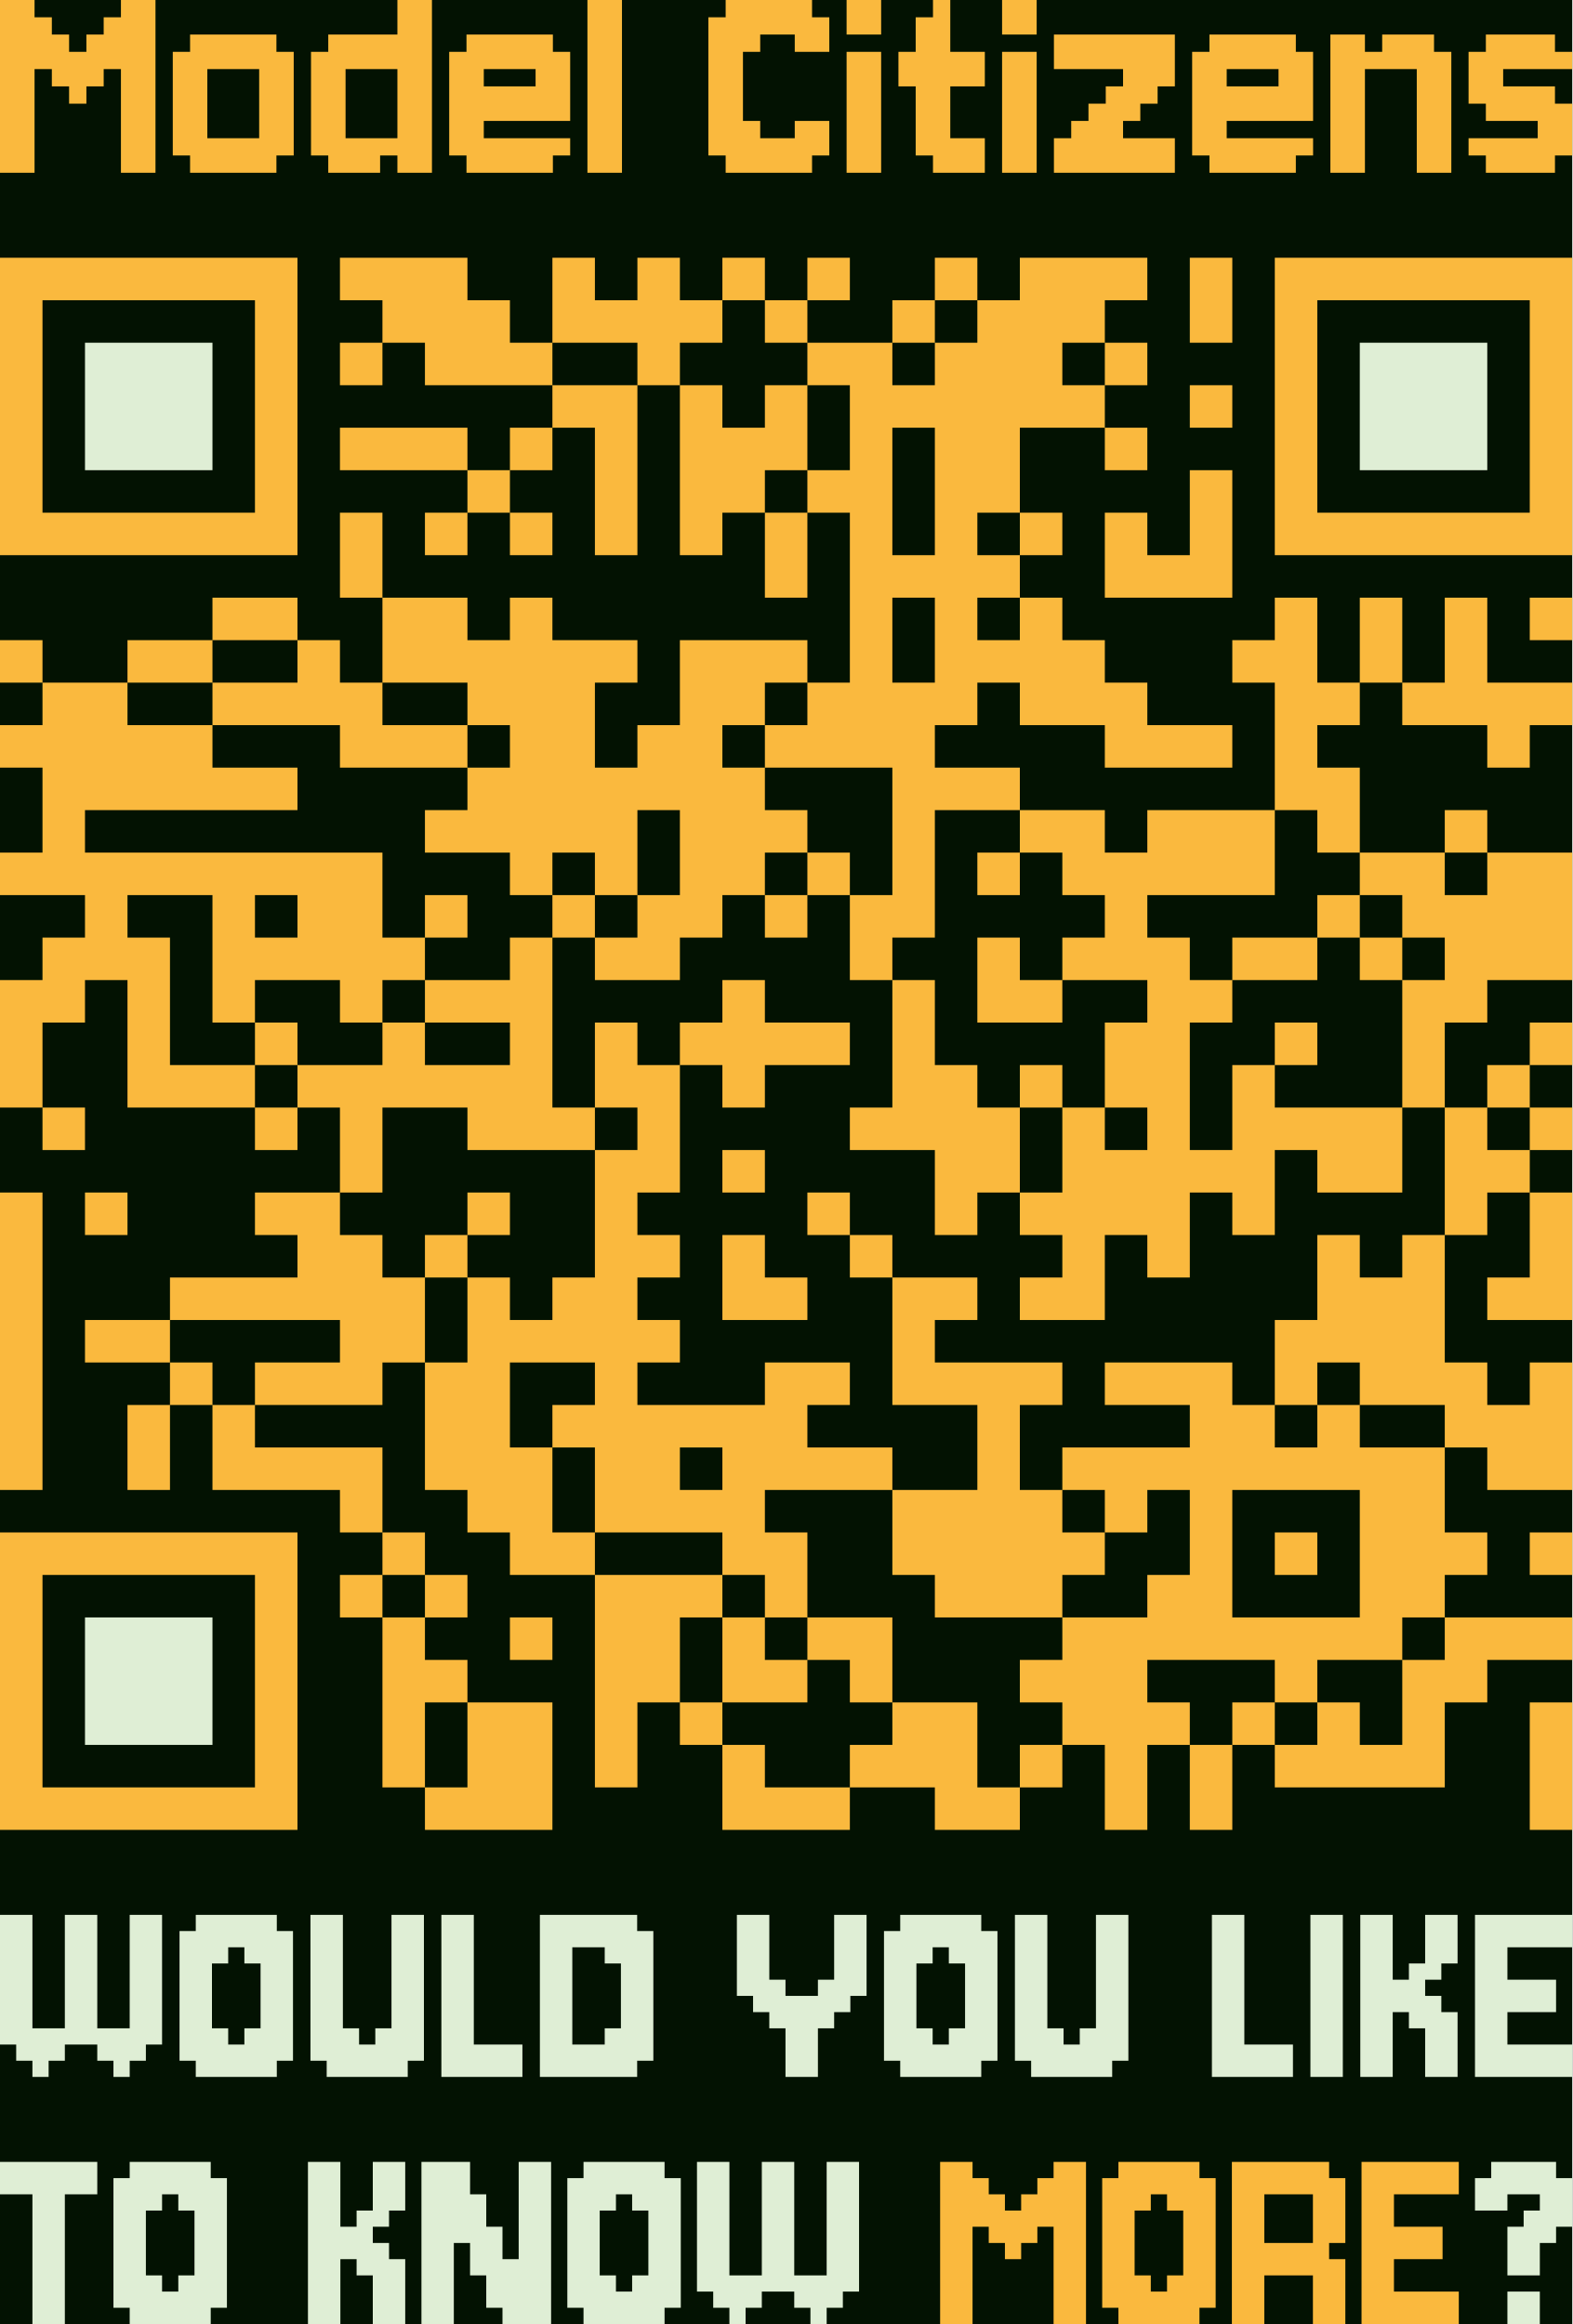
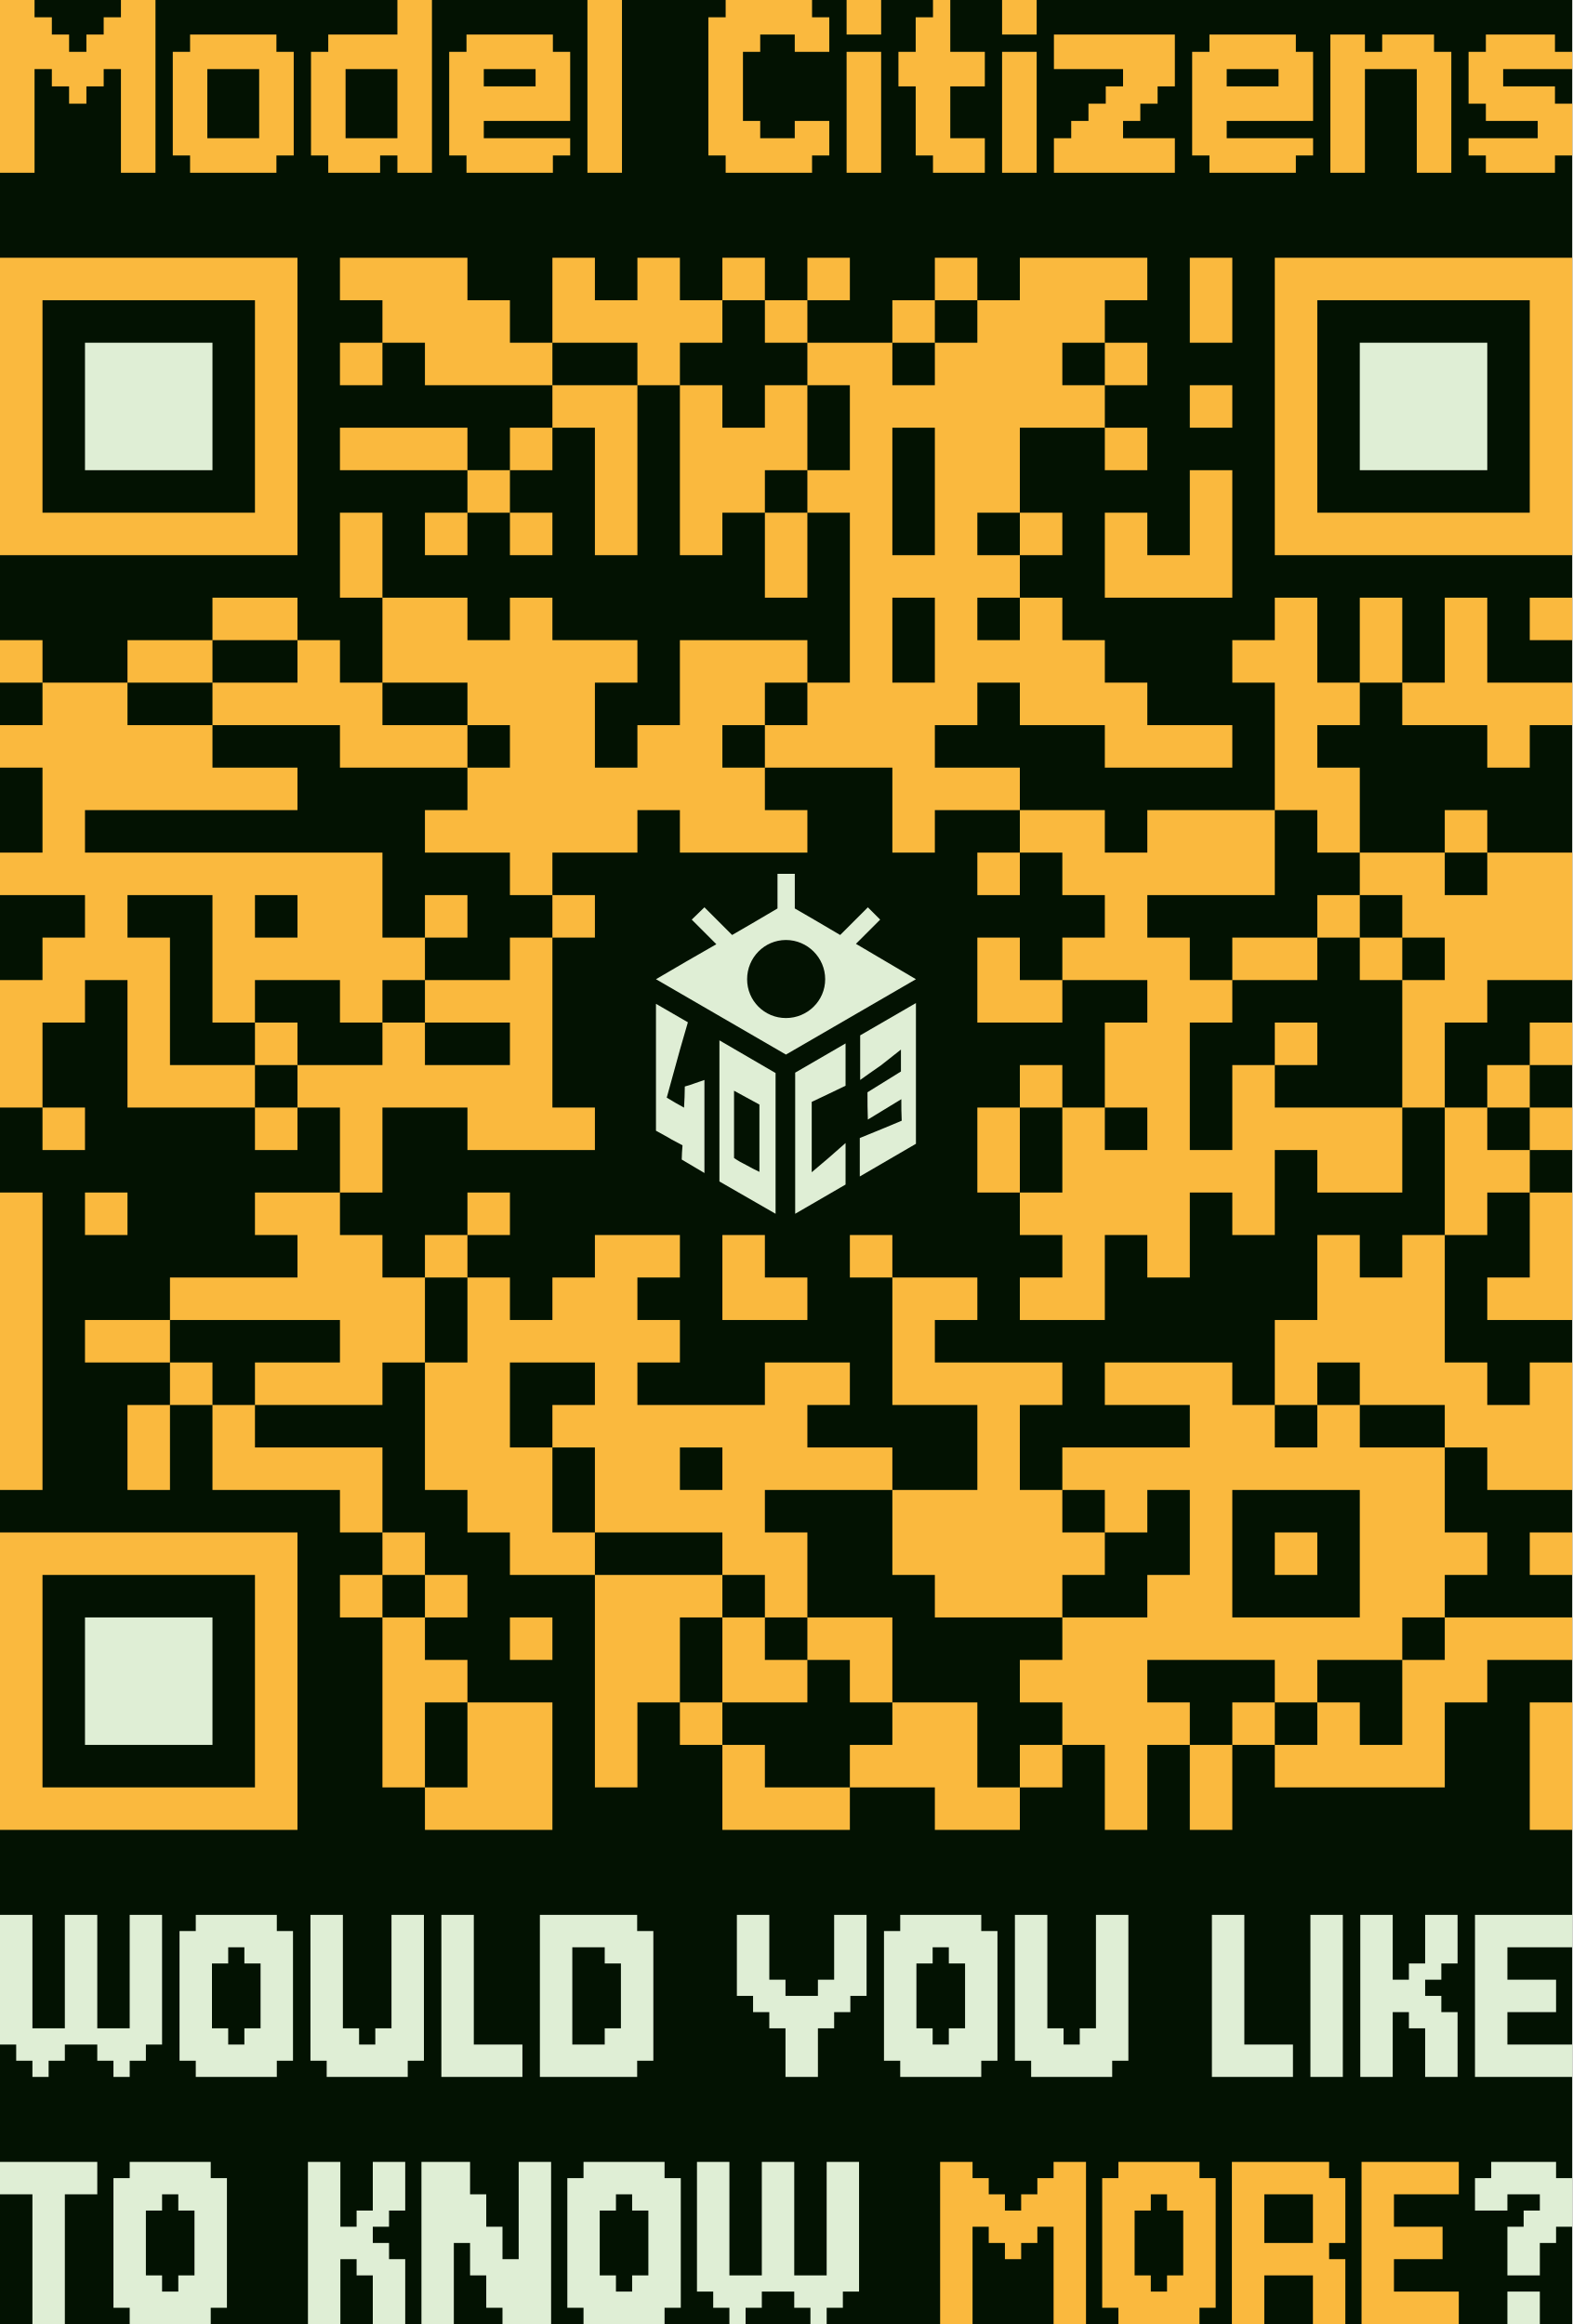
<svg xmlns="http://www.w3.org/2000/svg" width="250" height="369.559" viewBox="0 0 37 54.695">
  <path d="M0 0H37V54.695H0Z" fill="#031202" />
  <g transform="translate(0 0)">
    <path d="M 1.626 2.033 L 1.626 2.033 L 1.22 2.033 L 1.22 1.626 L 0.813 1.626 L 0.813 4.066 L 0 4.066 L 0 0 L 0.813 0 L 0.813 0.407 L 1.22 0.407 L 1.22 0.813 L 1.626 0.813 L 1.626 1.22 L 2.033 1.22 L 2.033 0.813 L 2.44 0.813 L 2.44 0.407 L 2.846 0.407 L 2.846 0 L 3.659 0 L 3.659 4.066 L 2.846 4.066 L 2.846 1.626 L 2.44 1.626 L 2.44 2.033 L 2.033 2.033 L 2.033 2.44 L 1.626 2.44 Z M 4.066 1.22 L 4.066 1.22 L 4.473 1.22 L 4.473 0.813 L 6.505 0.813 L 6.505 1.22 L 6.912 1.22 L 6.912 3.659 L 6.505 3.659 L 6.505 4.066 L 4.473 4.066 L 4.473 3.659 L 4.066 3.659 Z M 6.099 1.626 L 6.099 1.626 L 4.879 1.626 L 4.879 3.253 L 6.099 3.253 Z M 9.352 0.813 L 9.352 0.813 L 9.352 0 L 10.165 0 L 10.165 4.066 L 9.352 4.066 L 9.352 3.659 L 8.945 3.659 L 8.945 4.066 L 7.725 4.066 L 7.725 3.659 L 7.319 3.659 L 7.319 1.22 L 7.725 1.22 L 7.725 0.813 Z M 9.352 3.253 L 9.352 3.253 L 9.352 1.626 L 8.132 1.626 L 8.132 3.253 Z M 10.571 1.22 L 10.571 1.22 L 10.978 1.22 L 10.978 0.813 L 13.011 0.813 L 13.011 1.22 L 13.418 1.22 L 13.418 2.846 L 11.385 2.846 L 11.385 3.253 L 13.418 3.253 L 13.418 3.659 L 13.011 3.659 L 13.011 4.066 L 10.978 4.066 L 10.978 3.659 L 10.571 3.659 Z M 11.385 2.033 L 11.385 2.033 L 12.604 2.033 L 12.604 1.626 L 11.385 1.626 Z M 13.824 0 L 13.824 0 L 14.637 0 L 14.637 4.066 L 13.824 4.066 Z M 18.703 2.846 L 18.703 2.846 L 19.516 2.846 L 19.516 3.659 L 19.11 3.659 L 19.11 4.066 L 17.077 4.066 L 17.077 3.659 L 16.67 3.659 L 16.67 0.407 L 17.077 0.407 L 17.077 0 L 19.11 0 L 19.11 0.407 L 19.516 0.407 L 19.516 1.22 L 18.703 1.22 L 18.703 0.813 L 17.89 0.813 L 17.89 1.22 L 17.484 1.22 L 17.484 2.846 L 17.89 2.846 L 17.89 3.253 L 18.703 3.253 Z M 19.923 0 L 19.923 0 L 20.736 0 L 20.736 0.813 L 19.923 0.813 Z M 19.923 1.22 L 19.923 1.22 L 20.736 1.22 L 20.736 4.066 L 19.923 4.066 Z M 21.143 1.22 L 21.143 1.22 L 21.549 1.22 L 21.549 0.407 L 21.956 0.407 L 21.956 0 L 22.363 0 L 22.363 1.22 L 23.176 1.22 L 23.176 2.033 L 22.363 2.033 L 22.363 3.253 L 23.176 3.253 L 23.176 4.066 L 21.956 4.066 L 21.956 3.659 L 21.549 3.659 L 21.549 2.033 L 21.143 2.033 Z M 23.582 0 L 23.582 0 L 24.396 0 L 24.396 0.813 L 23.582 0.813 Z M 23.582 1.22 L 23.582 1.22 L 24.396 1.22 L 24.396 4.066 L 23.582 4.066 Z M 24.802 3.253 L 24.802 3.253 L 25.209 3.253 L 25.209 2.846 L 25.615 2.846 L 25.615 2.44 L 26.022 2.44 L 26.022 2.033 L 26.429 2.033 L 26.429 1.626 L 24.802 1.626 L 24.802 0.813 L 27.648 0.813 L 27.648 2.033 L 27.242 2.033 L 27.242 2.44 L 26.835 2.44 L 26.835 2.846 L 26.429 2.846 L 26.429 3.253 L 27.648 3.253 L 27.648 4.066 L 24.802 4.066 Z M 28.055 1.22 L 28.055 1.22 L 28.462 1.22 L 28.462 0.813 L 30.495 0.813 L 30.495 1.22 L 30.901 1.22 L 30.901 2.846 L 28.868 2.846 L 28.868 3.253 L 30.901 3.253 L 30.901 3.659 L 30.495 3.659 L 30.495 4.066 L 28.462 4.066 L 28.462 3.659 L 28.055 3.659 Z M 28.868 2.033 L 28.868 2.033 L 30.088 2.033 L 30.088 1.626 L 28.868 1.626 Z M 32.121 1.22 L 32.121 1.22 L 32.527 1.22 L 32.527 0.813 L 33.747 0.813 L 33.747 1.22 L 34.154 1.22 L 34.154 4.066 L 33.341 4.066 L 33.341 1.626 L 32.121 1.626 L 32.121 4.066 L 31.308 4.066 L 31.308 0.813 L 32.121 0.813 Z M 34.967 3.659 L 34.967 3.659 L 34.56 3.659 L 34.56 3.253 L 36.187 3.253 L 36.187 2.846 L 34.967 2.846 L 34.967 2.44 L 34.56 2.44 L 34.56 1.22 L 34.967 1.22 L 34.967 0.813 L 36.593 0.813 L 36.593 1.22 L 37 1.22 L 37 1.626 L 35.374 1.626 L 35.374 2.033 L 36.593 2.033 L 36.593 2.44 L 37 2.44 L 37 3.659 L 36.593 3.659 L 36.593 4.066 L 34.967 4.066 Z " fill="#fab93e" />
  </g>
  <g transform="translate(0 6.066)">
-     <path d="M8 0H9V1H8ZM9 0H10V1H9ZM10 0H11V1H10ZM13 0H14V1H13ZM15 0H16V1H15ZM17 0H18V1H17ZM19 0H20V1H19ZM22 0H23V1H22ZM24 0H25V1H24ZM25 0H26V1H25ZM26 0H27V1H26ZM28 0H29V1H28ZM9 1H10V2H9ZM10 1H11V2H10ZM11 1H12V2H11ZM13 1H14V2H13ZM14 1H15V2H14ZM15 1H16V2H15ZM16 1H17V2H16ZM18 1H19V2H18ZM21 1H22V2H21ZM23 1H24V2H23ZM24 1H25V2H24ZM25 1H26V2H25ZM28 1H29V2H28ZM8 2H9V3H8ZM10 2H11V3H10ZM11 2H12V3H11ZM12 2H13V3H12ZM15 2H16V3H15ZM19 2H20V3H19ZM20 2H21V3H20ZM22 2H23V3H22ZM23 2H24V3H23ZM24 2H25V3H24ZM26 2H27V3H26ZM13 3H14V4H13ZM14 3H15V4H14ZM16 3H17V4H16ZM18 3H19V4H18ZM20 3H21V4H20ZM21 3H22V4H21ZM22 3H23V4H22ZM23 3H24V4H23ZM24 3H25V4H24ZM25 3H26V4H25ZM28 3H29V4H28ZM8 4H9V5H8ZM9 4H10V5H9ZM10 4H11V5H10ZM12 4H13V5H12ZM14 4H15V5H14ZM16 4H17V5H16ZM17 4H18V5H17ZM18 4H19V5H18ZM20 4H21V5H20ZM22 4H23V5H22ZM23 4H24V5H23ZM26 4H27V5H26ZM11 5H12V6H11ZM14 5H15V6H14ZM16 5H17V6H16ZM17 5H18V6H17ZM19 5H20V6H19ZM20 5H21V6H20ZM22 5H23V6H22ZM23 5H24V6H23ZM28 5H29V6H28ZM8 6H9V7H8ZM10 6H11V7H10ZM12 6H13V7H12ZM14 6H15V7H14ZM16 6H17V7H16ZM18 6H19V7H18ZM20 6H21V7H20ZM22 6H23V7H22ZM24 6H25V7H24ZM26 6H27V7H26ZM28 6H29V7H28ZM8 7H9V8H8ZM18 7H19V8H18ZM20 7H21V8H20ZM21 7H22V8H21ZM22 7H23V8H22ZM23 7H24V8H23ZM26 7H27V8H26ZM27 7H28V8H27ZM28 7H29V8H28ZM5 8H6V9H5ZM6 8H7V9H6ZM9 8H10V9H9ZM10 8H11V9H10ZM12 8H13V9H12ZM20 8H21V9H20ZM22 8H23V9H22ZM24 8H25V9H24ZM30 8H31V9H30ZM32 8H33V9H32ZM34 8H35V9H34ZM36 8H37V9H36ZM0 9H1V10H0ZM3 9H4V10H3ZM4 9H5V10H4ZM7 9H8V10H7ZM9 9H10V10H9ZM10 9H11V10H10ZM11 9H12V10H11ZM12 9H13V10H12ZM13 9H14V10H13ZM14 9H15V10H14ZM16 9H17V10H16ZM17 9H18V10H17ZM18 9H19V10H18ZM20 9H21V10H20ZM22 9H23V10H22ZM23 9H24V10H23ZM24 9H25V10H24ZM25 9H26V10H25ZM29 9H30V10H29ZM30 9H31V10H30ZM32 9H33V10H32ZM34 9H35V10H34ZM1 10H2V11H1ZM2 10H3V11H2ZM5 10H6V11H5ZM6 10H7V11H6ZM7 10H8V11H7ZM8 10H9V11H8ZM11 10H12V11H11ZM12 10H13V11H12ZM13 10H14V11H13ZM16 10H17V11H16ZM17 10H18V11H17ZM19 10H20V11H19ZM20 10H21V11H20ZM21 10H22V11H21ZM22 10H23V11H22ZM24 10H25V11H24ZM25 10H26V11H25ZM26 10H27V11H26ZM30 10H31V11H30ZM31 10H32V11H31ZM33 10H34V11H33ZM34 10H35V11H34ZM35 10H36V11H35ZM36 10H37V11H36ZM0 11H1V12H0ZM1 11H2V12H1ZM2 11H3V12H2ZM3 11H4V12H3ZM4 11H5V12H4ZM8 11H9V12H8ZM9 11H10V12H9ZM10 11H11V12H10ZM12 11H13V12H12ZM13 11H14V12H13ZM15 11H16V12H15ZM16 11H17V12H16ZM18 11H19V12H18ZM19 11H20V12H19ZM20 11H21V12H20ZM21 11H22V12H21ZM26 11H27V12H26ZM27 11H28V12H27ZM28 11H29V12H28ZM30 11H31V12H30ZM35 11H36V12H35ZM1 12H2V13H1ZM2 12H3V13H2ZM3 12H4V13H3ZM4 12H5V13H4ZM5 12H6V13H5ZM6 12H7V13H6ZM11 12H12V13H11ZM12 12H13V13H12ZM13 12H14V13H13ZM14 12H15V13H14ZM15 12H16V13H15ZM16 12H17V13H16ZM17 12H18V13H17ZM21 12H22V13H21ZM22 12H23V13H22ZM23 12H24V13H23ZM30 12H31V13H30ZM31 12H32V13H31ZM1 13H2V14H1ZM10 13H11V14H10ZM11 13H12V14H11ZM12 13H13V14H12ZM13 13H14V14H13ZM14 13H15V14H14ZM16 13H17V14H16ZM17 13H18V14H17ZM18 13H19V14H18ZM21 13H22V14H21ZM24 13H25V14H24ZM25 13H26V14H25ZM27 13H28V14H27ZM28 13H29V14H28ZM29 13H30V14H29ZM31 13H32V14H31ZM34 13H35V14H34ZM0 14H1V15H0ZM1 14H2V15H1ZM2 14H3V15H2ZM3 14H4V15H3ZM4 14H5V15H4ZM5 14H6V15H5ZM6 14H7V15H6ZM7 14H8V15H7ZM8 14H9V15H8ZM12 14H13V15H12ZM14 14H15V15H14ZM16 14H17V15H16ZM17 14H18V15H17ZM19 14H20V15H19ZM21 14H22V15H21ZM23 14H24V15H23ZM25 14H26V15H25ZM26 14H27V15H26ZM27 14H28V15H27ZM28 14H29V15H28ZM29 14H30V15H29ZM32 14H33V15H32ZM33 14H34V15H33ZM35 14H36V15H35ZM36 14H37V15H36ZM2 15H3V16H2ZM5 15H6V16H5ZM7 15H8V16H7ZM8 15H9V16H8ZM10 15H11V16H10ZM13 15H14V16H13ZM15 15H16V16H15ZM16 15H17V16H16ZM18 15H19V16H18ZM20 15H21V16H20ZM21 15H22V16H21ZM26 15H27V16H26ZM31 15H32V16H31ZM33 15H34V16H33ZM34 15H35V16H34ZM35 15H36V16H35ZM36 15H37V16H36ZM1 16H2V17H1ZM2 16H3V17H2ZM3 16H4V17H3ZM5 16H6V17H5ZM6 16H7V17H6ZM7 16H8V17H7ZM8 16H9V17H8ZM9 16H10V17H9ZM12 16H13V17H12ZM14 16H15V17H14ZM15 16H16V17H15ZM20 16H21V17H20ZM23 16H24V17H23ZM25 16H26V17H25ZM26 16H27V17H26ZM27 16H28V17H27ZM29 16H30V17H29ZM30 16H31V17H30ZM32 16H33V17H32ZM34 16H35V17H34ZM35 16H36V17H35ZM36 16H37V17H36ZM0 17H1V18H0ZM1 17H2V18H1ZM3 17H4V18H3ZM5 17H6V18H5ZM8 17H9V18H8ZM10 17H11V18H10ZM11 17H12V18H11ZM12 17H13V18H12ZM17 17H18V18H17ZM21 17H22V18H21ZM23 17H24V18H23ZM24 17H25V18H24ZM27 17H28V18H27ZM28 17H29V18H28ZM33 17H34V18H33ZM34 17H35V18H34ZM0 18H1V19H0ZM3 18H4V19H3ZM6 18H7V19H6ZM9 18H10V19H9ZM12 18H13V19H12ZM14 18H15V19H14ZM16 18H17V19H16ZM17 18H18V19H17ZM18 18H19V19H18ZM19 18H20V19H19ZM21 18H22V19H21ZM26 18H27V19H26ZM27 18H28V19H27ZM30 18H31V19H30ZM33 18H34V19H33ZM36 18H37V19H36ZM0 19H1V20H0ZM3 19H4V20H3ZM4 19H5V20H4ZM5 19H6V20H5ZM7 19H8V20H7ZM8 19H9V20H8ZM9 19H10V20H9ZM10 19H11V20H10ZM11 19H12V20H11ZM12 19H13V20H12ZM14 19H15V20H14ZM15 19H16V20H15ZM17 19H18V20H17ZM21 19H22V20H21ZM22 19H23V20H22ZM24 19H25V20H24ZM26 19H27V20H26ZM27 19H28V20H27ZM29 19H30V20H29ZM33 19H34V20H33ZM35 19H36V20H35ZM1 20H2V21H1ZM6 20H7V21H6ZM8 20H9V21H8ZM11 20H12V21H11ZM12 20H13V21H12ZM13 20H14V21H13ZM15 20H16V21H15ZM20 20H21V21H20ZM21 20H22V21H21ZM22 20H23V21H22ZM23 20H24V21H23ZM25 20H26V21H25ZM27 20H28V21H27ZM29 20H30V21H29ZM30 20H31V21H30ZM31 20H32V21H31ZM32 20H33V21H32ZM34 20H35V21H34ZM36 20H37V21H36ZM8 21H9V22H8ZM14 21H15V22H14ZM15 21H16V22H15ZM17 21H18V22H17ZM22 21H23V22H22ZM23 21H24V22H23ZM25 21H26V22H25ZM26 21H27V22H26ZM27 21H28V22H27ZM28 21H29V22H28ZM29 21H30V22H29ZM31 21H32V22H31ZM32 21H33V22H32ZM34 21H35V22H34ZM35 21H36V22H35ZM0 22H1V23H0ZM2 22H3V23H2ZM6 22H7V23H6ZM7 22H8V23H7ZM11 22H12V23H11ZM14 22H15V23H14ZM19 22H20V23H19ZM22 22H23V23H22ZM24 22H25V23H24ZM25 22H26V23H25ZM26 22H27V23H26ZM27 22H28V23H27ZM29 22H30V23H29ZM34 22H35V23H34ZM36 22H37V23H36ZM0 23H1V24H0ZM7 23H8V24H7ZM8 23H9V24H8ZM10 23H11V24H10ZM14 23H15V24H14ZM15 23H16V24H15ZM17 23H18V24H17ZM20 23H21V24H20ZM25 23H26V24H25ZM27 23H28V24H27ZM31 23H32V24H31ZM33 23H34V24H33ZM36 23H37V24H36ZM0 24H1V25H0ZM4 24H5V25H4ZM5 24H6V25H5ZM6 24H7V25H6ZM7 24H8V25H7ZM8 24H9V25H8ZM9 24H10V25H9ZM11 24H12V25H11ZM13 24H14V25H13ZM14 24H15V25H14ZM17 24H18V25H17ZM18 24H19V25H18ZM21 24H22V25H21ZM22 24H23V25H22ZM24 24H25V25H24ZM25 24H26V25H25ZM31 24H32V25H31ZM32 24H33V25H32ZM33 24H34V25H33ZM35 24H36V25H35ZM36 24H37V25H36ZM0 25H1V26H0ZM2 25H3V26H2ZM3 25H4V26H3ZM8 25H9V26H8ZM9 25H10V26H9ZM11 25H12V26H11ZM12 25H13V26H12ZM13 25H14V26H13ZM14 25H15V26H14ZM15 25H16V26H15ZM21 25H22V26H21ZM30 25H31V26H30ZM31 25H32V26H31ZM32 25H33V26H32ZM33 25H34V26H33ZM0 26H1V27H0ZM4 26H5V27H4ZM6 26H7V27H6ZM7 26H8V27H7ZM8 26H9V27H8ZM10 26H11V27H10ZM11 26H12V27H11ZM14 26H15V27H14ZM18 26H19V27H18ZM19 26H20V27H19ZM21 26H22V27H21ZM22 26H23V27H22ZM23 26H24V27H23ZM24 26H25V27H24ZM26 26H27V27H26ZM27 26H28V27H27ZM28 26H29V27H28ZM30 26H31V27H30ZM32 26H33V27H32ZM33 26H34V27H33ZM34 26H35V27H34ZM36 26H37V27H36ZM0 27H1V28H0ZM3 27H4V28H3ZM5 27H6V28H5ZM10 27H11V28H10ZM11 27H12V28H11ZM13 27H14V28H13ZM14 27H15V28H14ZM15 27H16V28H15ZM16 27H17V28H16ZM17 27H18V28H17ZM18 27H19V28H18ZM23 27H24V28H23ZM28 27H29V28H28ZM29 27H30V28H29ZM31 27H32V28H31ZM34 27H35V28H34ZM35 27H36V28H35ZM36 27H37V28H36ZM0 28H1V29H0ZM3 28H4V29H3ZM5 28H6V29H5ZM6 28H7V29H6ZM7 28H8V29H7ZM8 28H9V29H8ZM10 28H11V29H10ZM11 28H12V29H11ZM12 28H13V29H12ZM14 28H15V29H14ZM15 28H16V29H15ZM17 28H18V29H17ZM18 28H19V29H18ZM19 28H20V29H19ZM20 28H21V29H20ZM23 28H24V29H23ZM25 28H26V29H25ZM26 28H27V29H26ZM27 28H28V29H27ZM28 28H29V29H28ZM29 28H30V29H29ZM30 28H31V29H30ZM31 28H32V29H31ZM32 28H33V29H32ZM33 28H34V29H33ZM35 28H36V29H35ZM36 28H37V29H36ZM8 29H9V30H8ZM11 29H12V30H11ZM12 29H13V30H12ZM14 29H15V30H14ZM15 29H16V30H15ZM16 29H17V30H16ZM17 29H18V30H17ZM21 29H22V30H21ZM22 29H23V30H22ZM23 29H24V30H23ZM24 29H25V30H24ZM26 29H27V30H26ZM28 29H29V30H28ZM32 29H33V30H32ZM33 29H34V30H33ZM9 30H10V31H9ZM12 30H13V31H12ZM13 30H14V31H13ZM17 30H18V31H17ZM18 30H19V31H18ZM21 30H22V31H21ZM22 30H23V31H22ZM23 30H24V31H23ZM24 30H25V31H24ZM25 30H26V31H25ZM28 30H29V31H28ZM30 30H31V31H30ZM32 30H33V31H32ZM33 30H34V31H33ZM34 30H35V31H34ZM36 30H37V31H36ZM8 31H9V32H8ZM10 31H11V32H10ZM14 31H15V32H14ZM15 31H16V32H15ZM16 31H17V32H16ZM18 31H19V32H18ZM22 31H23V32H22ZM23 31H24V32H23ZM24 31H25V32H24ZM27 31H28V32H27ZM28 31H29V32H28ZM32 31H33V32H32ZM33 31H34V32H33ZM9 32H10V33H9ZM12 32H13V33H12ZM14 32H15V33H14ZM15 32H16V33H15ZM17 32H18V33H17ZM19 32H20V33H19ZM20 32H21V33H20ZM25 32H26V33H25ZM26 32H27V33H26ZM27 32H28V33H27ZM28 32H29V33H28ZM29 32H30V33H29ZM30 32H31V33H30ZM31 32H32V33H31ZM32 32H33V33H32ZM34 32H35V33H34ZM35 32H36V33H35ZM36 32H37V33H36ZM9 33H10V34H9ZM10 33H11V34H10ZM14 33H15V34H14ZM15 33H16V34H15ZM17 33H18V34H17ZM18 33H19V34H18ZM20 33H21V34H20ZM24 33H25V34H24ZM25 33H26V34H25ZM26 33H27V34H26ZM30 33H31V34H30ZM33 33H34V34H33ZM34 33H35V34H34ZM9 34H10V35H9ZM11 34H12V35H11ZM12 34H13V35H12ZM14 34H15V35H14ZM16 34H17V35H16ZM21 34H22V35H21ZM22 34H23V35H22ZM25 34H26V35H25ZM26 34H27V35H26ZM27 34H28V35H27ZM29 34H30V35H29ZM31 34H32V35H31ZM33 34H34V35H33ZM36 34H37V35H36ZM9 35H10V36H9ZM11 35H12V36H11ZM12 35H13V36H12ZM14 35H15V36H14ZM17 35H18V36H17ZM20 35H21V36H20ZM21 35H22V36H21ZM22 35H23V36H22ZM24 35H25V36H24ZM26 35H27V36H26ZM28 35H29V36H28ZM30 35H31V36H30ZM31 35H32V36H31ZM32 35H33V36H32ZM33 35H34V36H33ZM36 35H37V36H36ZM10 36H11V37H10ZM11 36H12V37H11ZM12 36H13V37H12ZM17 36H18V37H17ZM18 36H19V37H18ZM19 36H20V37H19ZM22 36H23V37H22ZM23 36H24V37H23ZM26 36H27V37H26ZM28 36H29V37H28ZM36 36H37V37H36Z" fill="#fab93e" />
+     <path d="M8 0H9V1H8ZM9 0H10V1H9ZM10 0H11V1H10ZM13 0H14V1H13ZM15 0H16V1H15ZM17 0H18V1H17ZM19 0H20V1H19ZM22 0H23V1H22ZM24 0H25V1H24ZM25 0H26V1H25ZM26 0H27V1H26ZM28 0H29V1H28ZM9 1H10V2H9ZM10 1H11V2H10ZM11 1H12V2H11ZM13 1H14V2H13ZM14 1H15V2H14ZM15 1H16V2H15ZM16 1H17V2H16ZM18 1H19V2H18ZM21 1H22V2H21ZM23 1H24V2H23ZM24 1H25V2H24ZM25 1H26V2H25ZM28 1H29V2H28ZM8 2H9V3H8ZM10 2H11V3H10ZM11 2H12V3H11ZM12 2H13V3H12ZM15 2H16V3H15ZM19 2H20V3H19ZM20 2H21V3H20ZM22 2H23V3H22ZM23 2H24V3H23ZM24 2H25V3H24ZM26 2H27V3H26ZM13 3H14V4H13ZM14 3H15V4H14ZM16 3H17V4H16ZM18 3H19V4H18ZM20 3H21V4H20ZM21 3H22V4H21ZM22 3H23V4H22ZM23 3H24V4H23ZM24 3H25V4H24ZM25 3H26V4H25ZM28 3H29V4H28ZM8 4H9V5H8ZM9 4H10V5H9ZM10 4H11V5H10ZM12 4H13V5H12ZM14 4H15V5H14ZM16 4H17V5H16ZM17 4H18V5H17ZM18 4H19V5H18ZM20 4H21V5H20ZM22 4H23V5H22ZM23 4H24V5H23ZM26 4H27V5H26ZM11 5H12V6H11ZM14 5H15V6H14ZM16 5H17V6H16ZM17 5H18V6H17ZM19 5H20V6H19ZM20 5H21V6H20ZM22 5H23V6H22ZM23 5H24V6H23ZM28 5H29V6H28ZM8 6H9V7H8ZM10 6H11V7H10ZM12 6H13V7H12ZM14 6H15V7H14ZM16 6H17V7H16ZM18 6H19V7H18ZM20 6H21V7H20ZM22 6H23V7H22ZM24 6H25V7H24ZM26 6H27V7H26ZM28 6H29V7H28ZM8 7H9V8H8ZM18 7H19V8H18ZM20 7H21V8H20ZM21 7H22V8H21ZM22 7H23V8H22ZM23 7H24V8H23ZM26 7H27V8H26ZM27 7H28V8H27ZM28 7H29V8H28ZM5 8H6V9H5ZM6 8H7V9H6ZM9 8H10V9H9ZM10 8H11V9H10ZM12 8H13V9H12ZM20 8H21V9H20ZM22 8H23V9H22ZM24 8H25V9H24ZM30 8H31V9H30ZM32 8H33V9H32ZM34 8H35V9H34ZM36 8H37V9H36ZM0 9H1V10H0ZM3 9H4V10H3ZM4 9H5V10H4ZM7 9H8V10H7ZM9 9H10V10H9ZM10 9H11V10H10ZM11 9H12V10H11ZM12 9H13V10H12ZM13 9H14V10H13ZM14 9H15V10H14ZM16 9H17V10H16ZM17 9H18V10H17ZM18 9H19V10H18ZM20 9H21V10H20ZM22 9H23V10H22ZM23 9H24V10H23ZM24 9H25V10H24ZM25 9H26V10H25ZM29 9H30V10H29ZM30 9H31V10H30ZM32 9H33V10H32ZM34 9H35V10H34ZM1 10H2V11H1ZM2 10H3V11H2ZM5 10H6V11H5ZM6 10H7V11H6ZM7 10H8V11H7ZM8 10H9V11H8ZM11 10H12V11H11ZM12 10H13V11H12ZM13 10H14V11H13ZM16 10H17V11H16ZM17 10H18V11H17ZM19 10H20V11H19ZM20 10H21V11H20ZM21 10H22V11H21ZM22 10H23V11H22ZM24 10H25V11H24ZM25 10H26V11H25ZM26 10H27V11H26ZM30 10H31V11H30ZM31 10H32V11H31ZM33 10H34V11H33ZM34 10H35V11H34ZM35 10H36V11H35ZM36 10H37V11H36ZM0 11H1V12H0ZM1 11H2V12H1ZM2 11H3V12H2ZM3 11H4V12H3ZM4 11H5V12H4ZM8 11H9V12H8ZM9 11H10V12H9ZM10 11H11V12H10ZM12 11H13V12H12ZM13 11H14V12H13ZM15 11H16V12H15ZM16 11H17V12H16ZM18 11H19V12H18ZM19 11H20V12H19ZM20 11H21V12H20ZM21 11H22V12H21ZM26 11H27V12H26ZM27 11H28V12H27ZM28 11H29V12H28ZM30 11H31V12H30ZM35 11H36V12H35ZM1 12H2V13H1ZM2 12H3V13H2ZM3 12H4V13H3ZM4 12H5V13H4ZM5 12H6V13H5ZM6 12H7V13H6ZM11 12H12V13H11ZM12 12H13V13H12ZM13 12H14V13H13ZM14 12H15V13H14ZM15 12H16V13H15ZM16 12H17V13H16ZM17 12H18V13H17ZM21 12H22V13H21ZM22 12H23V13H22ZM23 12H24V13H23ZM30 12H31V13H30ZM31 12H32V13H31ZM1 13H2V14H1ZM10 13H11V14H10ZM11 13H12V14H11ZM12 13H13V14H12ZM13 13H14V14H13ZM14 13H15V14H14ZM16 13H17V14H16ZM17 13H18V14H17ZM18 13H19V14H18ZM21 13H22V14H21ZM24 13H25V14H24ZM25 13H26V14H25ZM27 13H28V14H27ZM28 13H29V14H28ZM29 13H30V14H29ZM31 13H32V14H31ZM34 13H35V14H34ZM0 14H1V15H0ZM1 14H2V15H1ZM2 14H3V15H2ZM3 14H4V15H3ZM4 14H5V15H4ZM5 14H6V15H5ZM6 14H7V15H6ZM7 14H8V15H7ZM8 14H9V15H8ZM12 14H13V15H12ZM23 14H24V15H23ZM25 14H26V15H25ZM26 14H27V15H26ZM27 14H28V15H27ZM28 14H29V15H28ZM29 14H30V15H29ZM32 14H33V15H32ZM33 14H34V15H33ZM35 14H36V15H35ZM36 14H37V15H36ZM2 15H3V16H2ZM5 15H6V16H5ZM7 15H8V16H7ZM8 15H9V16H8ZM10 15H11V16H10ZM13 15H14V16H13ZM26 15H27V16H26ZM31 15H32V16H31ZM33 15H34V16H33ZM34 15H35V16H34ZM35 15H36V16H35ZM36 15H37V16H36ZM1 16H2V17H1ZM2 16H3V17H2ZM3 16H4V17H3ZM5 16H6V17H5ZM6 16H7V17H6ZM7 16H8V17H7ZM8 16H9V17H8ZM9 16H10V17H9ZM12 16H13V17H12ZM23 16H24V17H23ZM25 16H26V17H25ZM26 16H27V17H26ZM27 16H28V17H27ZM29 16H30V17H29ZM30 16H31V17H30ZM32 16H33V17H32ZM34 16H35V17H34ZM35 16H36V17H35ZM36 16H37V17H36ZM0 17H1V18H0ZM1 17H2V18H1ZM3 17H4V18H3ZM5 17H6V18H5ZM8 17H9V18H8ZM10 17H11V18H10ZM11 17H12V18H11ZM12 17H13V18H12ZM23 17H24V18H23ZM24 17H25V18H24ZM27 17H28V18H27ZM28 17H29V18H28ZM33 17H34V18H33ZM34 17H35V18H34ZM0 18H1V19H0ZM3 18H4V19H3ZM6 18H7V19H6ZM9 18H10V19H9ZM12 18H13V19H12ZM26 18H27V19H26ZM27 18H28V19H27ZM30 18H31V19H30ZM33 18H34V19H33ZM36 18H37V19H36ZM0 19H1V20H0ZM3 19H4V20H3ZM4 19H5V20H4ZM5 19H6V20H5ZM7 19H8V20H7ZM8 19H9V20H8ZM9 19H10V20H9ZM10 19H11V20H10ZM11 19H12V20H11ZM12 19H13V20H12ZM24 19H25V20H24ZM26 19H27V20H26ZM27 19H28V20H27ZM29 19H30V20H29ZM33 19H34V20H33ZM35 19H36V20H35ZM1 20H2V21H1ZM6 20H7V21H6ZM8 20H9V21H8ZM11 20H12V21H11ZM12 20H13V21H12ZM13 20H14V21H13ZM23 20H24V21H23ZM25 20H26V21H25ZM27 20H28V21H27ZM29 20H30V21H29ZM30 20H31V21H30ZM31 20H32V21H31ZM32 20H33V21H32ZM34 20H35V21H34ZM36 20H37V21H36ZM8 21H9V22H8ZM23 21H24V22H23ZM25 21H26V22H25ZM26 21H27V22H26ZM27 21H28V22H27ZM28 21H29V22H28ZM29 21H30V22H29ZM31 21H32V22H31ZM32 21H33V22H32ZM34 21H35V22H34ZM35 21H36V22H35ZM0 22H1V23H0ZM2 22H3V23H2ZM6 22H7V23H6ZM7 22H8V23H7ZM11 22H12V23H11ZM24 22H25V23H24ZM25 22H26V23H25ZM26 22H27V23H26ZM27 22H28V23H27ZM29 22H30V23H29ZM34 22H35V23H34ZM36 22H37V23H36ZM0 23H1V24H0ZM7 23H8V24H7ZM8 23H9V24H8ZM10 23H11V24H10ZM14 23H15V24H14ZM15 23H16V24H15ZM17 23H18V24H17ZM20 23H21V24H20ZM25 23H26V24H25ZM27 23H28V24H27ZM31 23H32V24H31ZM33 23H34V24H33ZM36 23H37V24H36ZM0 24H1V25H0ZM4 24H5V25H4ZM5 24H6V25H5ZM6 24H7V25H6ZM7 24H8V25H7ZM8 24H9V25H8ZM9 24H10V25H9ZM11 24H12V25H11ZM13 24H14V25H13ZM14 24H15V25H14ZM17 24H18V25H17ZM18 24H19V25H18ZM21 24H22V25H21ZM22 24H23V25H22ZM24 24H25V25H24ZM25 24H26V25H25ZM31 24H32V25H31ZM32 24H33V25H32ZM33 24H34V25H33ZM35 24H36V25H35ZM36 24H37V25H36ZM0 25H1V26H0ZM2 25H3V26H2ZM3 25H4V26H3ZM8 25H9V26H8ZM9 25H10V26H9ZM11 25H12V26H11ZM12 25H13V26H12ZM13 25H14V26H13ZM14 25H15V26H14ZM15 25H16V26H15ZM21 25H22V26H21ZM30 25H31V26H30ZM31 25H32V26H31ZM32 25H33V26H32ZM33 25H34V26H33ZM0 26H1V27H0ZM4 26H5V27H4ZM6 26H7V27H6ZM7 26H8V27H7ZM8 26H9V27H8ZM10 26H11V27H10ZM11 26H12V27H11ZM14 26H15V27H14ZM18 26H19V27H18ZM19 26H20V27H19ZM21 26H22V27H21ZM22 26H23V27H22ZM23 26H24V27H23ZM24 26H25V27H24ZM26 26H27V27H26ZM27 26H28V27H27ZM28 26H29V27H28ZM30 26H31V27H30ZM32 26H33V27H32ZM33 26H34V27H33ZM34 26H35V27H34ZM36 26H37V27H36ZM0 27H1V28H0ZM3 27H4V28H3ZM5 27H6V28H5ZM10 27H11V28H10ZM11 27H12V28H11ZM13 27H14V28H13ZM14 27H15V28H14ZM15 27H16V28H15ZM16 27H17V28H16ZM17 27H18V28H17ZM18 27H19V28H18ZM23 27H24V28H23ZM28 27H29V28H28ZM29 27H30V28H29ZM31 27H32V28H31ZM34 27H35V28H34ZM35 27H36V28H35ZM36 27H37V28H36ZM0 28H1V29H0ZM3 28H4V29H3ZM5 28H6V29H5ZM6 28H7V29H6ZM7 28H8V29H7ZM8 28H9V29H8ZM10 28H11V29H10ZM11 28H12V29H11ZM12 28H13V29H12ZM14 28H15V29H14ZM15 28H16V29H15ZM17 28H18V29H17ZM18 28H19V29H18ZM19 28H20V29H19ZM20 28H21V29H20ZM23 28H24V29H23ZM25 28H26V29H25ZM26 28H27V29H26ZM27 28H28V29H27ZM28 28H29V29H28ZM29 28H30V29H29ZM30 28H31V29H30ZM31 28H32V29H31ZM32 28H33V29H32ZM33 28H34V29H33ZM35 28H36V29H35ZM36 28H37V29H36ZM8 29H9V30H8ZM11 29H12V30H11ZM12 29H13V30H12ZM14 29H15V30H14ZM15 29H16V30H15ZM16 29H17V30H16ZM17 29H18V30H17ZM21 29H22V30H21ZM22 29H23V30H22ZM23 29H24V30H23ZM24 29H25V30H24ZM26 29H27V30H26ZM28 29H29V30H28ZM32 29H33V30H32ZM33 29H34V30H33ZM9 30H10V31H9ZM12 30H13V31H12ZM13 30H14V31H13ZM17 30H18V31H17ZM18 30H19V31H18ZM21 30H22V31H21ZM22 30H23V31H22ZM23 30H24V31H23ZM24 30H25V31H24ZM25 30H26V31H25ZM28 30H29V31H28ZM30 30H31V31H30ZM32 30H33V31H32ZM33 30H34V31H33ZM34 30H35V31H34ZM36 30H37V31H36ZM8 31H9V32H8ZM10 31H11V32H10ZM14 31H15V32H14ZM15 31H16V32H15ZM16 31H17V32H16ZM18 31H19V32H18ZM22 31H23V32H22ZM23 31H24V32H23ZM24 31H25V32H24ZM27 31H28V32H27ZM28 31H29V32H28ZM32 31H33V32H32ZM33 31H34V32H33ZM9 32H10V33H9ZM12 32H13V33H12ZM14 32H15V33H14ZM15 32H16V33H15ZM17 32H18V33H17ZM19 32H20V33H19ZM20 32H21V33H20ZM25 32H26V33H25ZM26 32H27V33H26ZM27 32H28V33H27ZM28 32H29V33H28ZM29 32H30V33H29ZM30 32H31V33H30ZM31 32H32V33H31ZM32 32H33V33H32ZM34 32H35V33H34ZM35 32H36V33H35ZM36 32H37V33H36ZM9 33H10V34H9ZM10 33H11V34H10ZM14 33H15V34H14ZM15 33H16V34H15ZM17 33H18V34H17ZM18 33H19V34H18ZM20 33H21V34H20ZM24 33H25V34H24ZM25 33H26V34H25ZM26 33H27V34H26ZM30 33H31V34H30ZM33 33H34V34H33ZM34 33H35V34H34ZM9 34H10V35H9ZM11 34H12V35H11ZM12 34H13V35H12ZM14 34H15V35H14ZM16 34H17V35H16ZM21 34H22V35H21ZM22 34H23V35H22ZM25 34H26V35H25ZM26 34H27V35H26ZM27 34H28V35H27ZM29 34H30V35H29ZM31 34H32V35H31ZM33 34H34V35H33ZM36 34H37V35H36ZM9 35H10V36H9ZM11 35H12V36H11ZM12 35H13V36H12ZM14 35H15V36H14ZM17 35H18V36H17ZM20 35H21V36H20ZM21 35H22V36H21ZM22 35H23V36H22ZM24 35H25V36H24ZM26 35H27V36H26ZM28 35H29V36H28ZM30 35H31V36H30ZM31 35H32V36H31ZM32 35H33V36H32ZM33 35H34V36H33ZM36 35H37V36H36ZM10 36H11V37H10ZM11 36H12V37H11ZM12 36H13V37H12ZM17 36H18V37H17ZM18 36H19V37H18ZM19 36H20V37H19ZM22 36H23V37H22ZM23 36H24V37H23ZM26 36H27V37H26ZM28 36H29V37H28ZM36 36H37V37H36Z" fill="#fab93e" />
    <path d="M0 0H7V7H0ZM1 1H6V6H1ZM30 0H37V7H30ZM31 1H36V6H31ZM0 30H7V37H0ZM1 31H6V36H1Z" fill="#fab93e" fill-rule="evenodd" />
    <path d="M2 2H5V5H2ZM32 2H35V5H32ZM2 32H5V35H2Z" fill="#dfeed5" />
+     <g transform="translate(15.437 14.5) scale(0.0904977)">
+       <g id="icon-Ebene_2">
+         <g id="icon-Content">
+           <g>
+             <path d="M52,18.2l6.3-6.3-3.2-3.2-7.2,7.2q-5.9-3.5-11.8-6.9V0h-4.5v9q-5.9,3.5-11.8,6.9l-7.2-7.2-3.3,3.2,6.4,6.4Q7.8,22.8,0,27.4q16.9,9.8,33.8,19.6,16.9-9.8,33.8-19.6-7.8-4.6-15.6-9.2h0ZM33.8,37.5c-5.6,0-10.1-4.5-10.1-10.1s4.5-10.2,10.1-10.2,10.2,4.6,10.2,10.2S39.4,37.5,33.8,37.5Z" fill="#dfeed5" />
+             <g>
+               <path d="M31.1,51.8l-14.6-8.5v36.7l14.6,8.4S31.1,51.8,31.1,51.8ZM26.9,68.3v9.2c-1.1-.5-2.2-1.1-3.3-1.7-1.2-.6-2.3-1.2-3.3-1.9v-17.5c1.1.6,2.2,1.2,3.3,1.8,1.1.6,2.2,1.2,3.3,1.8v8.3h0Z" fill="#dfeed5" />
+               <path d="M53.1,47.2v6.4c1.7-1.2,3.5-2.5,5.4-3.8q2.7-2.1,5.2-4.1c0,2.3,0,3.4,0,5.7q-4.4,2.7-8.7,5.4c0,2.4,0,4.8.1,7.1,2.9-1.8,5.8-3.5,8.7-5.3,0,2.3,0,3.4.1,5.6q-2.1.9-4.3,1.8c-2.2.9-4.4,1.8-6.6,2.7v10l14.6-8.5c0-12.2,0-24.4,0-36.6l-14.5,8.4v5.2h0Z" fill="#dfeed5" />
+               <path d="M12.6,53.6c-.8.3-1.7.6-2.6.9-.8.3-1.7.6-2.5.8,0,1.8-.1,3.7-.2,5.5-1.8-1-2.7-1.5-4.5-2.6q1.7-6.3,3.5-12.7,1-3.4,2-6.9L0,33.8v33c1.4.8,2.8,1.5,4.1,2.3.9.5,1.9,1,2.8,1.5-.1,1.5-.2,2.5-.2,3.7l5.9,3.5v-24.2h0Z" fill="#dfeed5" />
+               <path d="M40.5,77.6q0-9.2,0-18.3c3-1.4,5.9-2.8,8.8-4.2v-11l-13.1,7.6v36.7l13.1-7.6v-10.8c-2.9,2.6-5.8,5.1-8.8,7.6h0Z" fill="#dfeed5" />
+             </g>
+           </g>
+         </g>
+       </g>
+     </g>
  </g>
  <g transform="translate(0 45.066)">
    <path d="M 0 0 L 0 0 L 0.763 0 L 0.763 2.67 L 1.526 2.67 L 1.526 0 L 2.289 0 L 2.289 2.67 L 3.052 2.67 L 3.052 0 L 3.814 0 L 3.814 3.052 L 3.433 3.052 L 3.433 3.433 L 3.052 3.433 L 3.052 3.814 L 2.67 3.814 L 2.67 3.433 L 2.289 3.433 L 2.289 3.052 L 1.526 3.052 L 1.526 3.433 L 1.144 3.433 L 1.144 3.814 L 0.763 3.814 L 0.763 3.433 L 0.381 3.433 L 0.381 3.052 L 0 3.052 Z M 4.225 0.381 L 4.225 0.381 L 4.607 0.381 L 4.607 0 L 6.514 0 L 6.514 0.381 L 6.895 0.381 L 6.895 3.433 L 6.514 3.433 L 6.514 3.814 L 4.607 3.814 L 4.607 3.433 L 4.225 3.433 Z M 5.751 2.67 L 5.751 2.67 L 6.132 2.67 L 6.132 1.144 L 5.751 1.144 L 5.751 0.763 L 5.37 0.763 L 5.37 1.144 L 4.988 1.144 L 4.988 2.67 L 5.37 2.67 L 5.37 3.052 L 5.751 3.052 Z M 8.832 2.67 L 8.832 2.67 L 9.213 2.67 L 9.213 0 L 9.976 0 L 9.976 3.433 L 9.595 3.433 L 9.595 3.814 L 7.688 3.814 L 7.688 3.433 L 7.306 3.433 L 7.306 0 L 8.069 0 L 8.069 2.67 L 8.45 2.67 L 8.45 3.052 L 8.832 3.052 Z M 11.15 3.052 L 11.15 3.052 L 12.294 3.052 L 12.294 3.814 L 10.387 3.814 L 10.387 0 L 11.15 0 Z M 12.705 0 L 12.705 0 L 14.994 0 L 14.994 0.381 L 15.375 0.381 L 15.375 3.433 L 14.994 3.433 L 14.994 3.814 L 12.705 3.814 Z M 14.231 2.67 L 14.231 2.67 L 14.612 2.67 L 14.612 1.144 L 14.231 1.144 L 14.231 0.763 L 13.468 0.763 L 13.468 3.052 L 14.231 3.052 Z M 18.485 2.67 L 18.485 2.67 L 18.104 2.67 L 18.104 2.289 L 17.722 2.289 L 17.722 1.907 L 17.341 1.907 L 17.341 0 L 18.104 0 L 18.104 1.526 L 18.485 1.526 L 18.485 1.907 L 19.248 1.907 L 19.248 1.526 L 19.63 1.526 L 19.63 0 L 20.393 0 L 20.393 1.907 L 20.011 1.907 L 20.011 2.289 L 19.63 2.289 L 19.63 2.67 L 19.248 2.67 L 19.248 3.814 L 18.485 3.814 Z M 20.803 0.381 L 20.803 0.381 L 21.185 0.381 L 21.185 0 L 23.092 0 L 23.092 0.381 L 23.473 0.381 L 23.473 3.433 L 23.092 3.433 L 23.092 3.814 L 21.185 3.814 L 21.185 3.433 L 20.803 3.433 Z M 22.329 2.67 L 22.329 2.67 L 22.711 2.67 L 22.711 1.144 L 22.329 1.144 L 22.329 0.763 L 21.948 0.763 L 21.948 1.144 L 21.566 1.144 L 21.566 2.67 L 21.948 2.67 L 21.948 3.052 L 22.329 3.052 Z M 25.41 2.67 L 25.41 2.67 L 25.791 2.67 L 25.791 0 L 26.554 0 L 26.554 3.433 L 26.173 3.433 L 26.173 3.814 L 24.266 3.814 L 24.266 3.433 L 23.884 3.433 L 23.884 0 L 24.647 0 L 24.647 2.67 L 25.029 2.67 L 25.029 3.052 L 25.41 3.052 Z M 29.283 3.052 L 29.283 3.052 L 30.427 3.052 L 30.427 3.814 L 28.52 3.814 L 28.52 0 L 29.283 0 Z M 30.838 0 L 30.838 0 L 31.601 0 L 31.601 3.814 L 30.838 3.814 Z M 33.156 2.289 L 33.156 2.289 L 32.775 2.289 L 32.775 3.814 L 32.012 3.814 L 32.012 0 L 32.775 0 L 32.775 1.526 L 33.156 1.526 L 33.156 1.144 L 33.538 1.144 L 33.538 0 L 34.301 0 L 34.301 1.144 L 33.919 1.144 L 33.919 1.526 L 33.538 1.526 L 33.538 1.907 L 33.919 1.907 L 33.919 2.289 L 34.301 2.289 L 34.301 3.814 L 33.538 3.814 L 33.538 2.67 L 33.156 2.67 Z M 35.474 3.052 L 35.474 3.052 L 37 3.052 L 37 3.814 L 34.711 3.814 L 34.711 0 L 37 0 L 37 0.763 L 35.474 0.763 L 35.474 1.526 L 36.619 1.526 L 36.619 2.289 L 35.474 2.289 Z M 0.763 6.577 L 0.763 6.577 L 0 6.577 L 0 5.814 L 2.289 5.814 L 2.289 6.577 L 1.526 6.577 L 1.526 9.629 L 0.763 9.629 Z M 2.67 6.196 L 2.67 6.196 L 3.052 6.196 L 3.052 5.814 L 4.959 5.814 L 4.959 6.196 L 5.34 6.196 L 5.34 9.247 L 4.959 9.247 L 4.959 9.629 L 3.052 9.629 L 3.052 9.247 L 2.67 9.247 Z M 4.196 8.485 L 4.196 8.485 L 4.577 8.485 L 4.577 6.959 L 4.196 6.959 L 4.196 6.577 L 3.814 6.577 L 3.814 6.959 L 3.433 6.959 L 3.433 8.485 L 3.814 8.485 L 3.814 8.866 L 4.196 8.866 Z M 8.392 8.103 L 8.392 8.103 L 8.01 8.103 L 8.01 9.629 L 7.247 9.629 L 7.247 5.814 L 8.01 5.814 L 8.01 7.34 L 8.392 7.34 L 8.392 6.959 L 8.773 6.959 L 8.773 5.814 L 9.536 5.814 L 9.536 6.959 L 9.155 6.959 L 9.155 7.34 L 8.773 7.34 L 8.773 7.722 L 9.155 7.722 L 9.155 8.103 L 9.536 8.103 L 9.536 9.629 L 8.773 9.629 L 8.773 8.485 L 8.392 8.485 Z M 11.443 8.485 L 11.443 8.485 L 11.062 8.485 L 11.062 7.722 L 10.68 7.722 L 10.68 9.629 L 9.918 9.629 L 9.918 5.814 L 11.062 5.814 L 11.062 6.577 L 11.443 6.577 L 11.443 7.34 L 11.825 7.34 L 11.825 8.103 L 12.206 8.103 L 12.206 5.814 L 12.969 5.814 L 12.969 9.629 L 11.825 9.629 L 11.825 9.247 L 11.443 9.247 Z M 13.351 6.196 L 13.351 6.196 L 13.732 6.196 L 13.732 5.814 L 15.639 5.814 L 15.639 6.196 L 16.021 6.196 L 16.021 9.247 L 15.639 9.247 L 15.639 9.629 L 13.732 9.629 L 13.732 9.247 L 13.351 9.247 Z M 14.876 8.485 L 14.876 8.485 L 15.258 8.485 L 15.258 6.959 L 14.876 6.959 L 14.876 6.577 L 14.495 6.577 L 14.495 6.959 L 14.113 6.959 L 14.113 8.485 L 14.495 8.485 L 14.495 8.866 L 14.876 8.866 Z M 16.402 5.814 L 16.402 5.814 L 17.165 5.814 L 17.165 8.485 L 17.928 8.485 L 17.928 5.814 L 18.691 5.814 L 18.691 8.485 L 19.454 8.485 L 19.454 5.814 L 20.216 5.814 L 20.216 8.866 L 19.835 8.866 L 19.835 9.247 L 19.454 9.247 L 19.454 9.629 L 19.072 9.629 L 19.072 9.247 L 18.691 9.247 L 18.691 8.866 L 17.928 8.866 L 17.928 9.247 L 17.546 9.247 L 17.546 9.629 L 17.165 9.629 L 17.165 9.247 L 16.784 9.247 L 16.784 8.866 L 16.402 8.866 Z M 35.474 7.34 L 35.474 7.34 L 35.856 7.34 L 35.856 6.959 L 36.237 6.959 L 36.237 6.577 L 35.474 6.577 L 35.474 6.959 L 34.711 6.959 L 34.711 6.196 L 35.093 6.196 L 35.093 5.814 L 36.619 5.814 L 36.619 6.196 L 37 6.196 L 37 7.34 L 36.619 7.34 L 36.619 7.722 L 36.237 7.722 L 36.237 8.485 L 35.474 8.485 Z M 35.474 8.866 L 35.474 8.866 L 36.237 8.866 L 36.237 9.629 L 35.474 9.629 Z " fill="#dfeed5" />
    <path d="M 23.649 7.722 L 23.649 7.722 L 23.268 7.722 L 23.268 7.34 L 22.887 7.34 L 22.887 9.629 L 22.124 9.629 L 22.124 5.814 L 22.887 5.814 L 22.887 6.196 L 23.268 6.196 L 23.268 6.577 L 23.649 6.577 L 23.649 6.959 L 24.031 6.959 L 24.031 6.577 L 24.412 6.577 L 24.412 6.196 L 24.794 6.196 L 24.794 5.814 L 25.557 5.814 L 25.557 9.629 L 24.794 9.629 L 24.794 7.34 L 24.412 7.34 L 24.412 7.722 L 24.031 7.722 L 24.031 8.103 L 23.649 8.103 Z M 25.938 6.196 L 25.938 6.196 L 26.32 6.196 L 26.32 5.814 L 28.227 5.814 L 28.227 6.196 L 28.608 6.196 L 28.608 9.247 L 28.227 9.247 L 28.227 9.629 L 26.32 9.629 L 26.32 9.247 L 25.938 9.247 Z M 27.464 8.485 L 27.464 8.485 L 27.845 8.485 L 27.845 6.959 L 27.464 6.959 L 27.464 6.577 L 27.082 6.577 L 27.082 6.959 L 26.701 6.959 L 26.701 8.485 L 27.082 8.485 L 27.082 8.866 L 27.464 8.866 Z M 28.99 5.814 L 28.99 5.814 L 31.278 5.814 L 31.278 6.196 L 31.66 6.196 L 31.66 7.722 L 31.278 7.722 L 31.278 8.103 L 31.66 8.103 L 31.66 9.629 L 30.897 9.629 L 30.897 8.485 L 29.753 8.485 L 29.753 9.629 L 28.99 9.629 Z M 30.897 7.722 L 30.897 7.722 L 30.897 6.577 L 29.753 6.577 L 29.753 7.722 Z M 32.804 8.866 L 32.804 8.866 L 34.33 8.866 L 34.33 9.629 L 32.041 9.629 L 32.041 5.814 L 34.33 5.814 L 34.33 6.577 L 32.804 6.577 L 32.804 7.34 L 33.948 7.34 L 33.948 8.103 L 32.804 8.103 Z " fill="#fab93e" />
  </g>
</svg>
